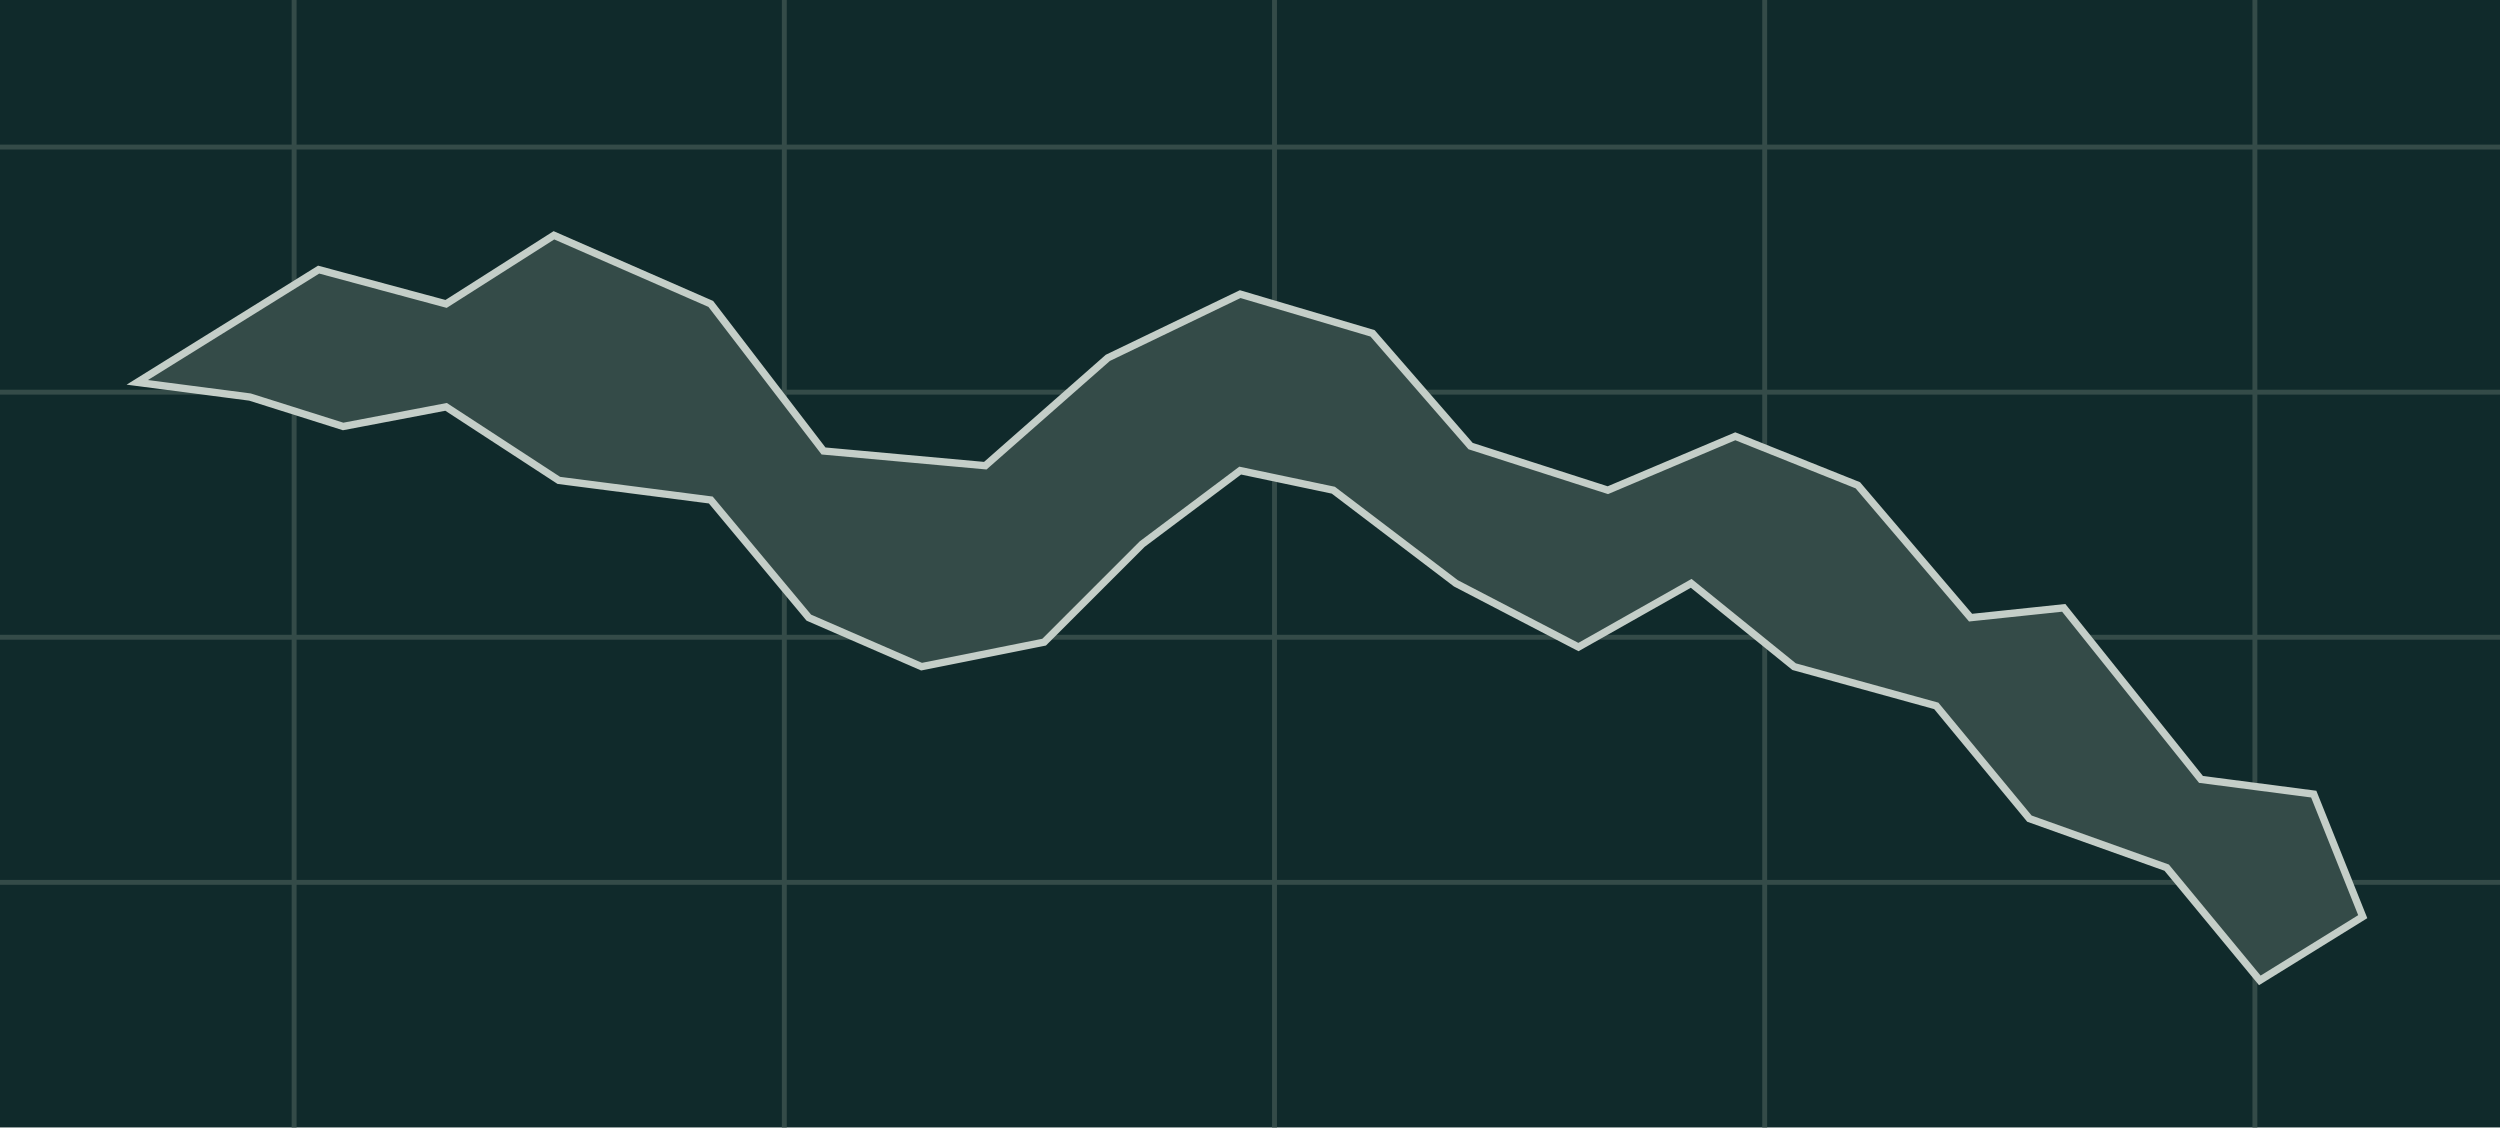
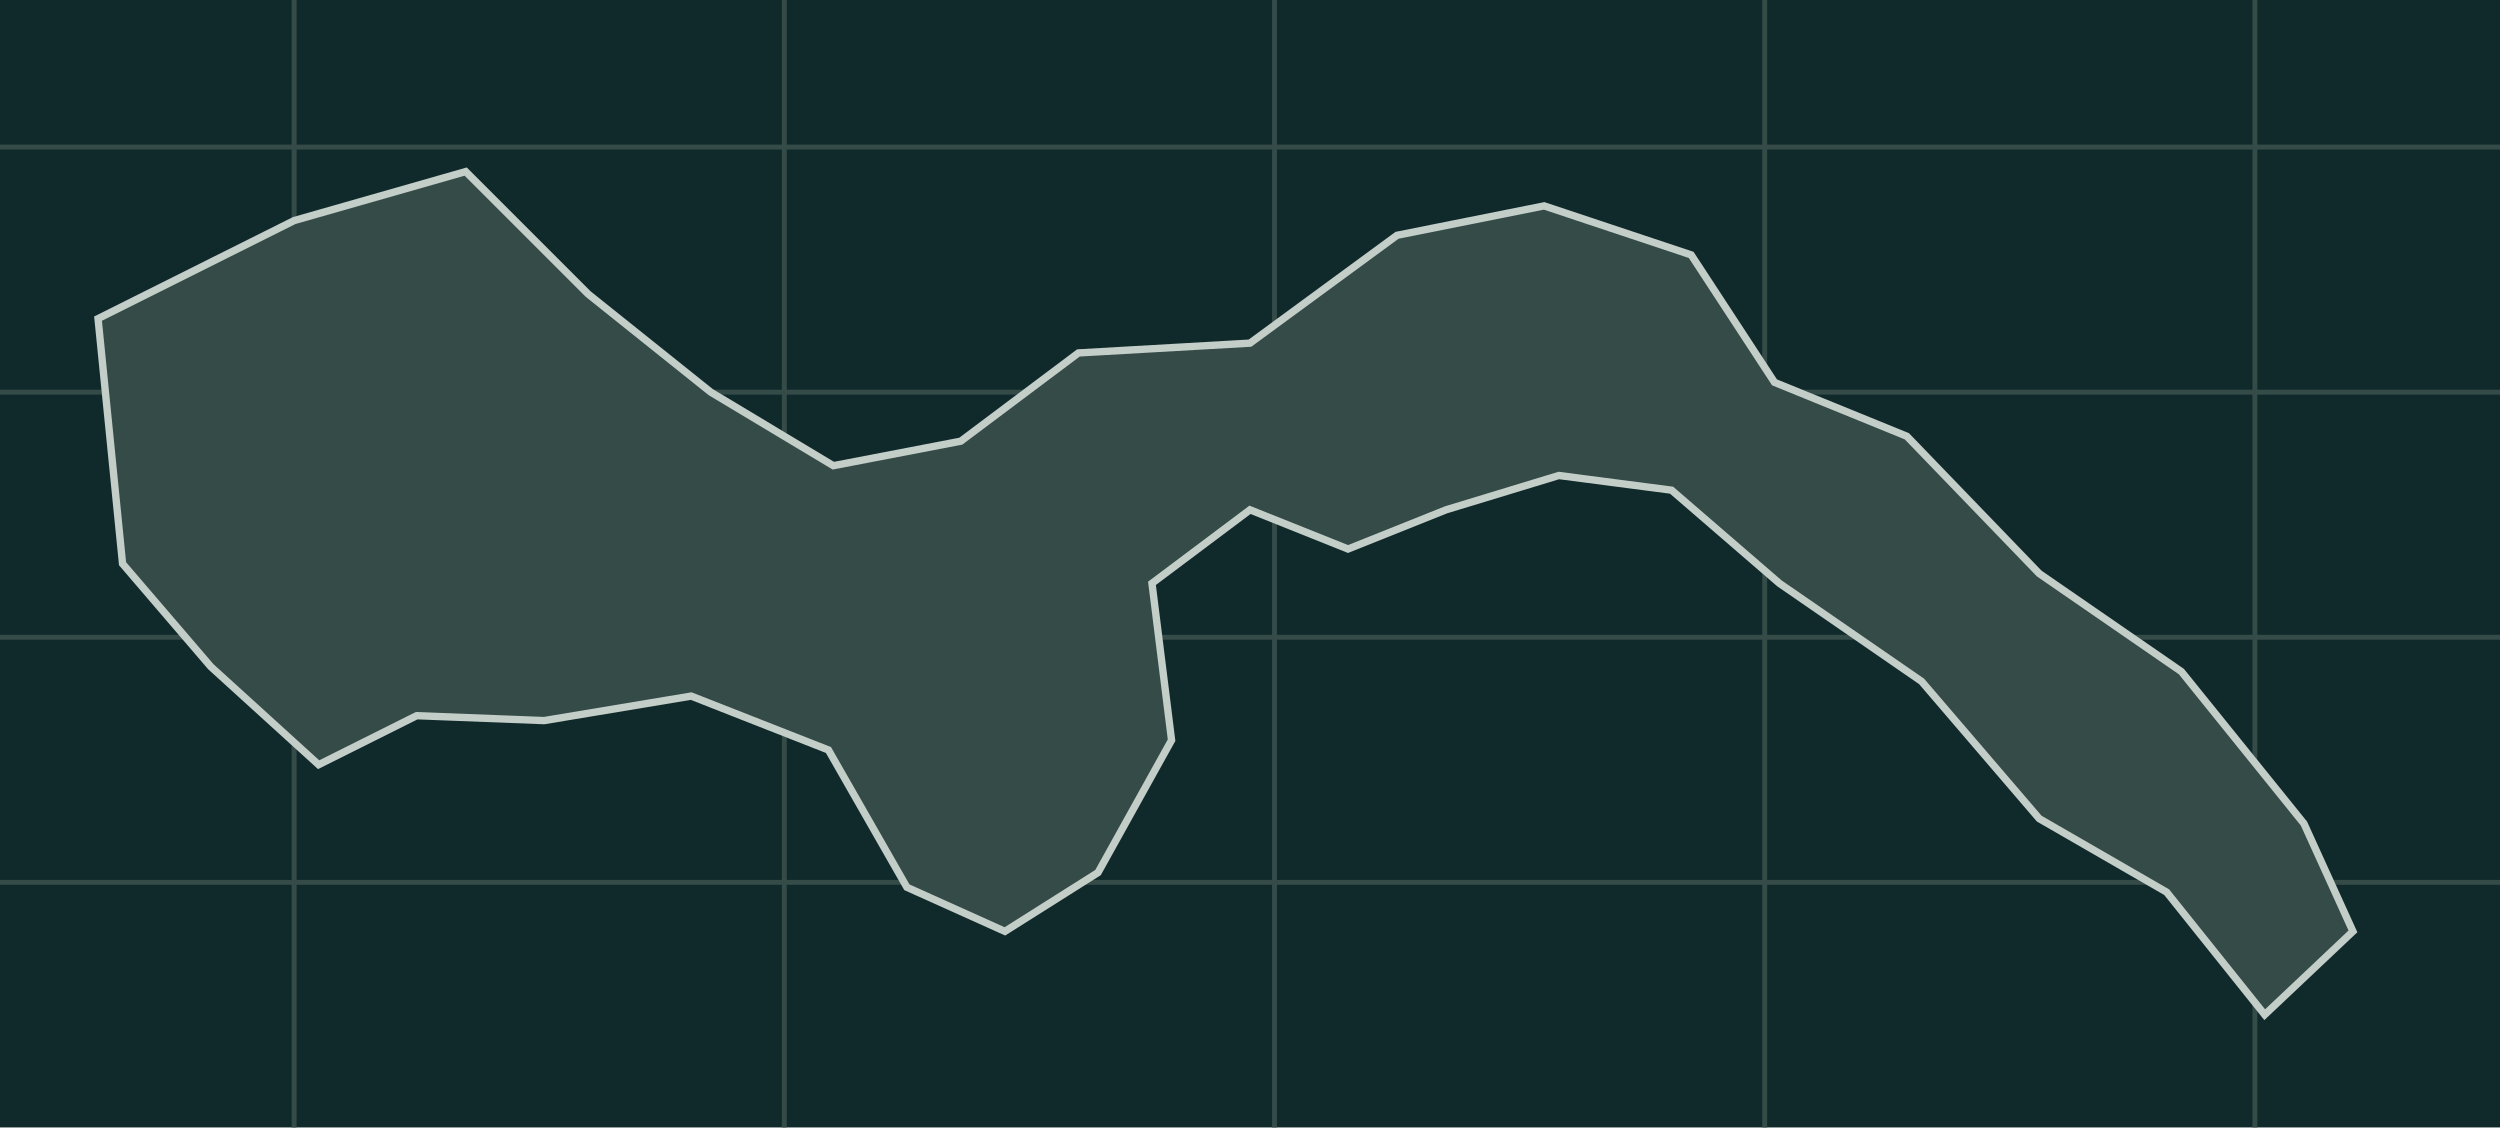
<svg xmlns="http://www.w3.org/2000/svg" viewBox="0 0 510 230">
  <rect width="510" height="230" fill="#102a2b" />
  <g fill="none" stroke="#344b48" stroke-width="1">
    <path d="M0 30H510M0 80H510M0 130H510M0 180H510M60 0V230M160 0V230M260 0V230M360 0V230M460 0V230" />
  </g>
-   <path d="M28 78 L65 55 91 62 113 48 145 62 168 92 201 95 226 73 253 60 280 68 300 91 328 100 354 89 379 99 402 126 421 124 449 159 472 162 482 187 461 200 442 177 414 167 395 144 366 136 345 119 322 132 297 119 272 100 253 96 233 111 213 131 188 136 165 126 145 102 114 98 91 83 70 87 51 81Z" fill="#344b48" stroke="#c4cec8" stroke-width="1.5" />
+   <path d="M20 65 L60 45 95 35 120 60 145 80 170 95 196 90 220 72 255 70 285 48 315 42 345 52 362 78 389 89 416 117 445 137 470 168 480 190 462 207 442 182 416 167 392 139 363 119 341 100 318 97 295 104 275 112 255 104 235 119 239 151 224 178 205 190 185 181 169 153 141 142 111 147 85 146 65 156 43 136 25 115 Z" fill="#344b48" stroke="#c4cec8" stroke-width="1.5" />
</svg>
